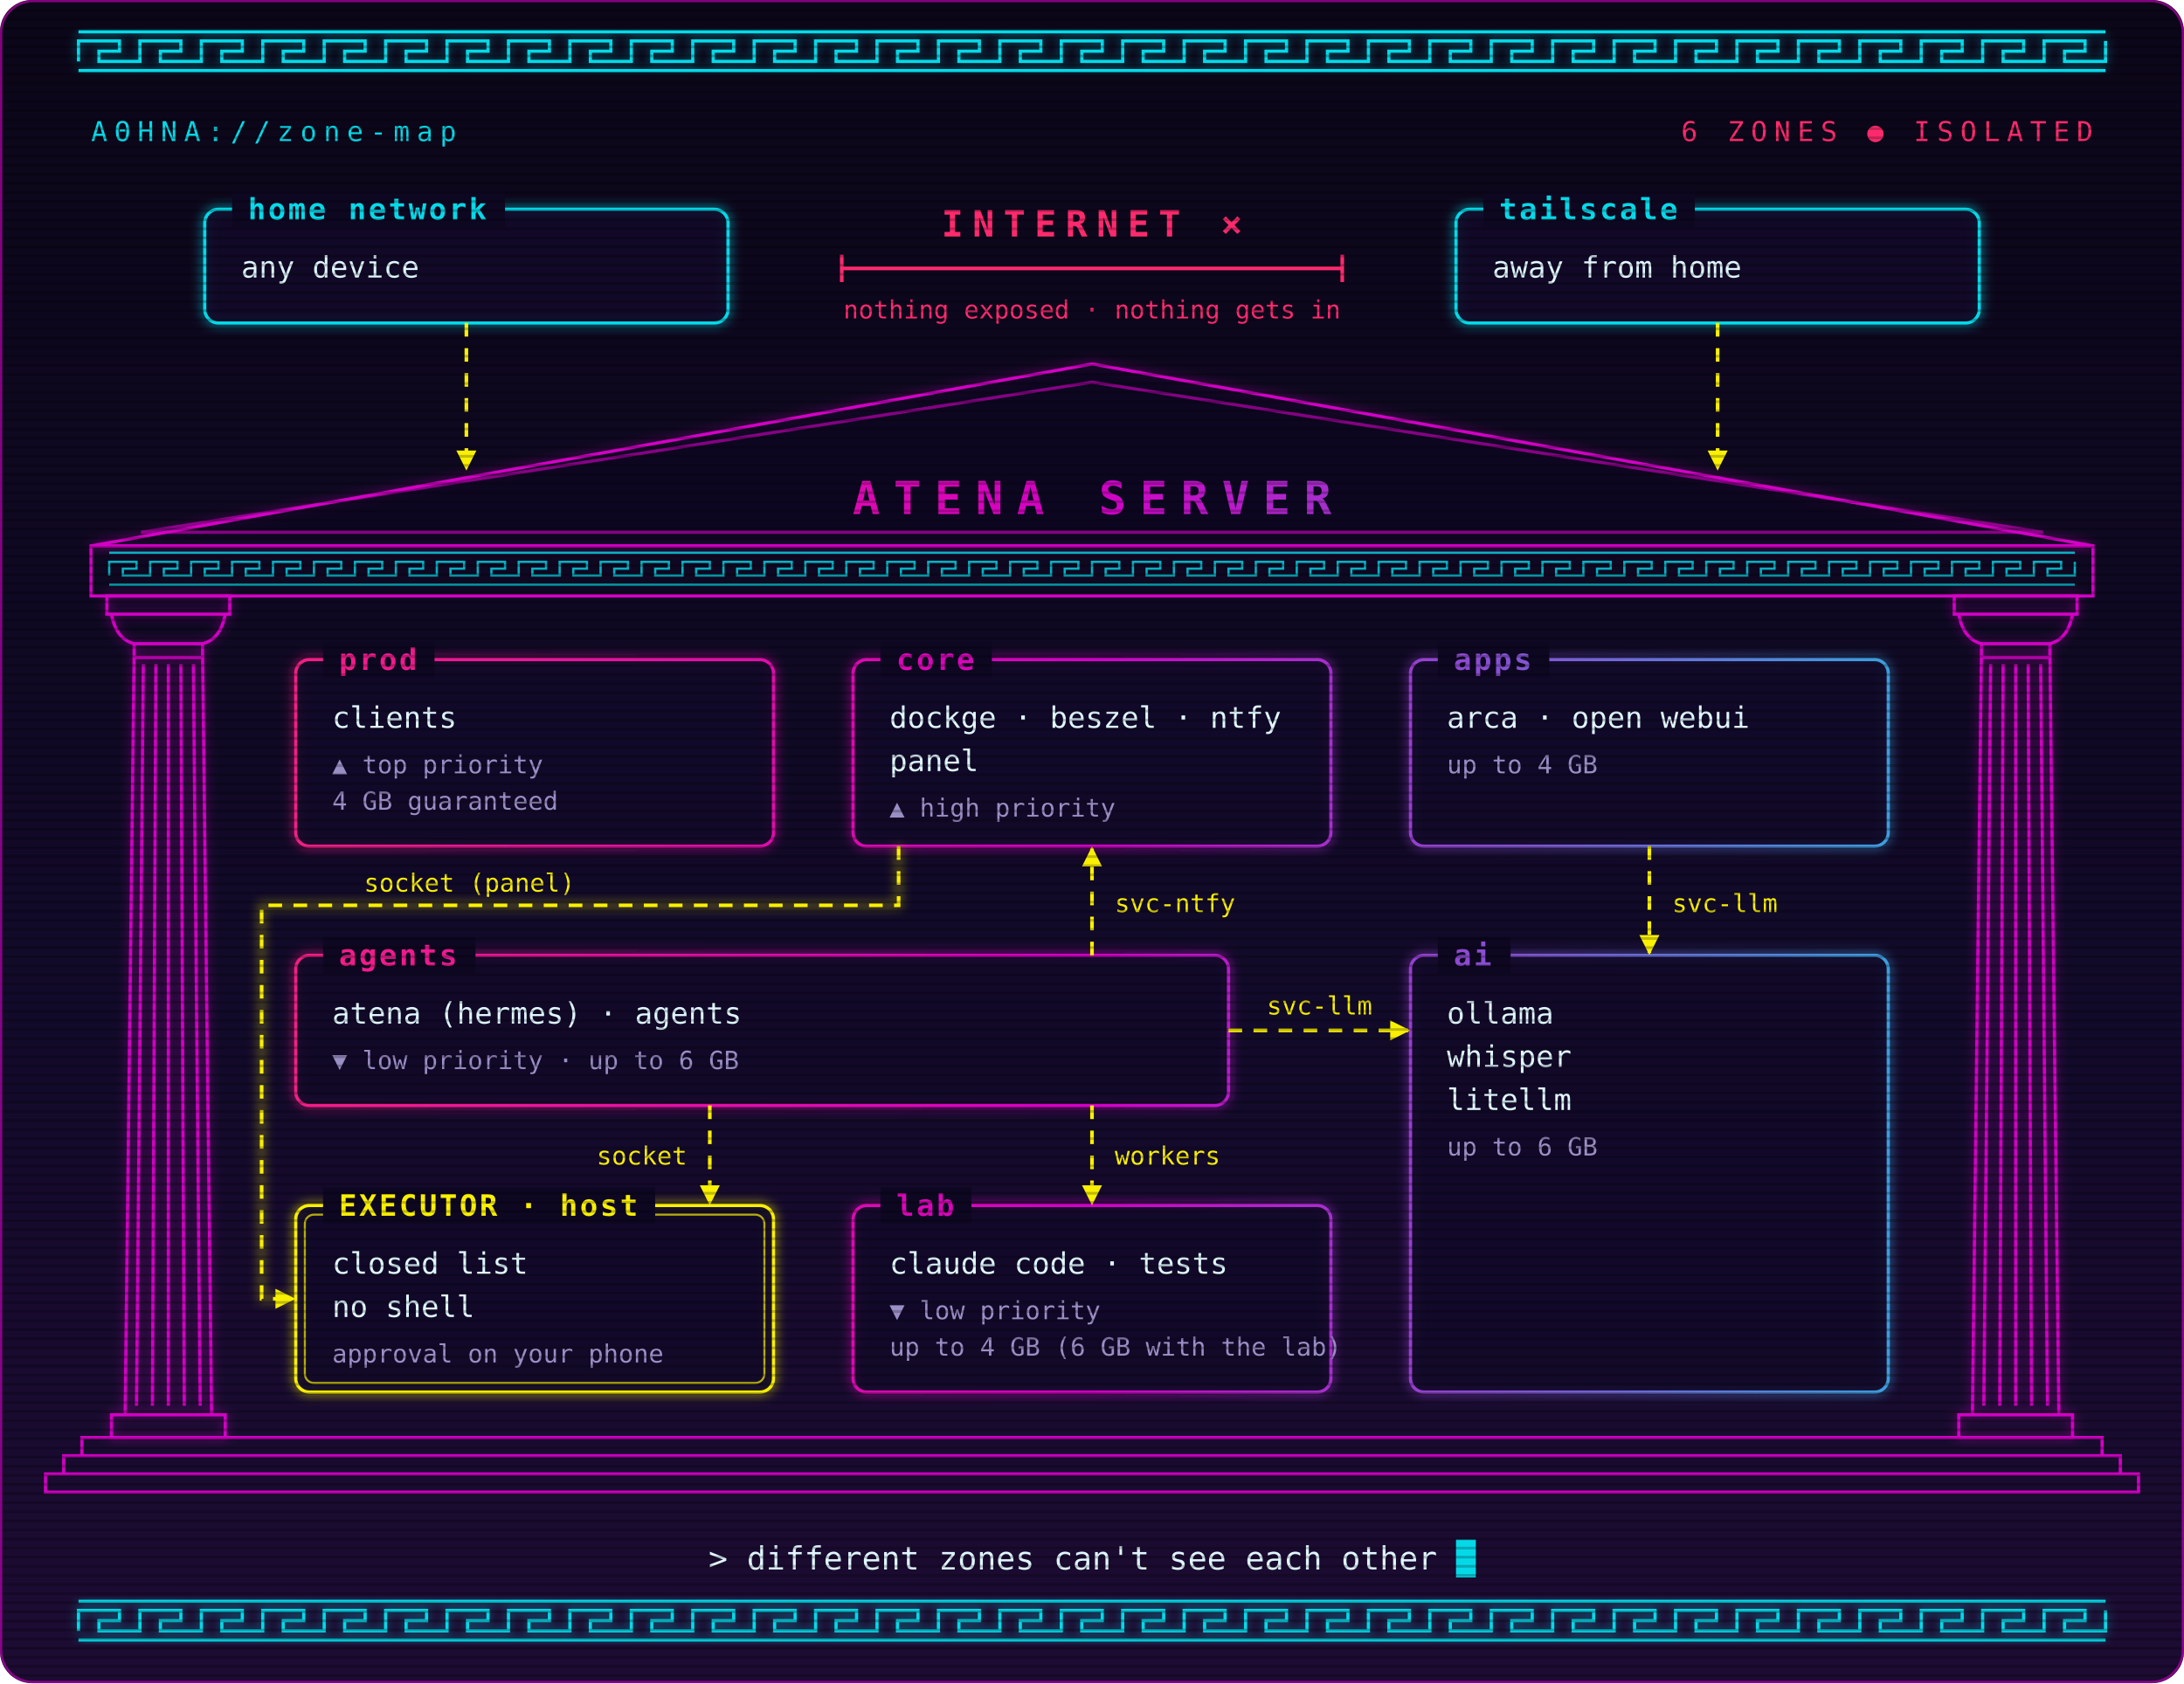
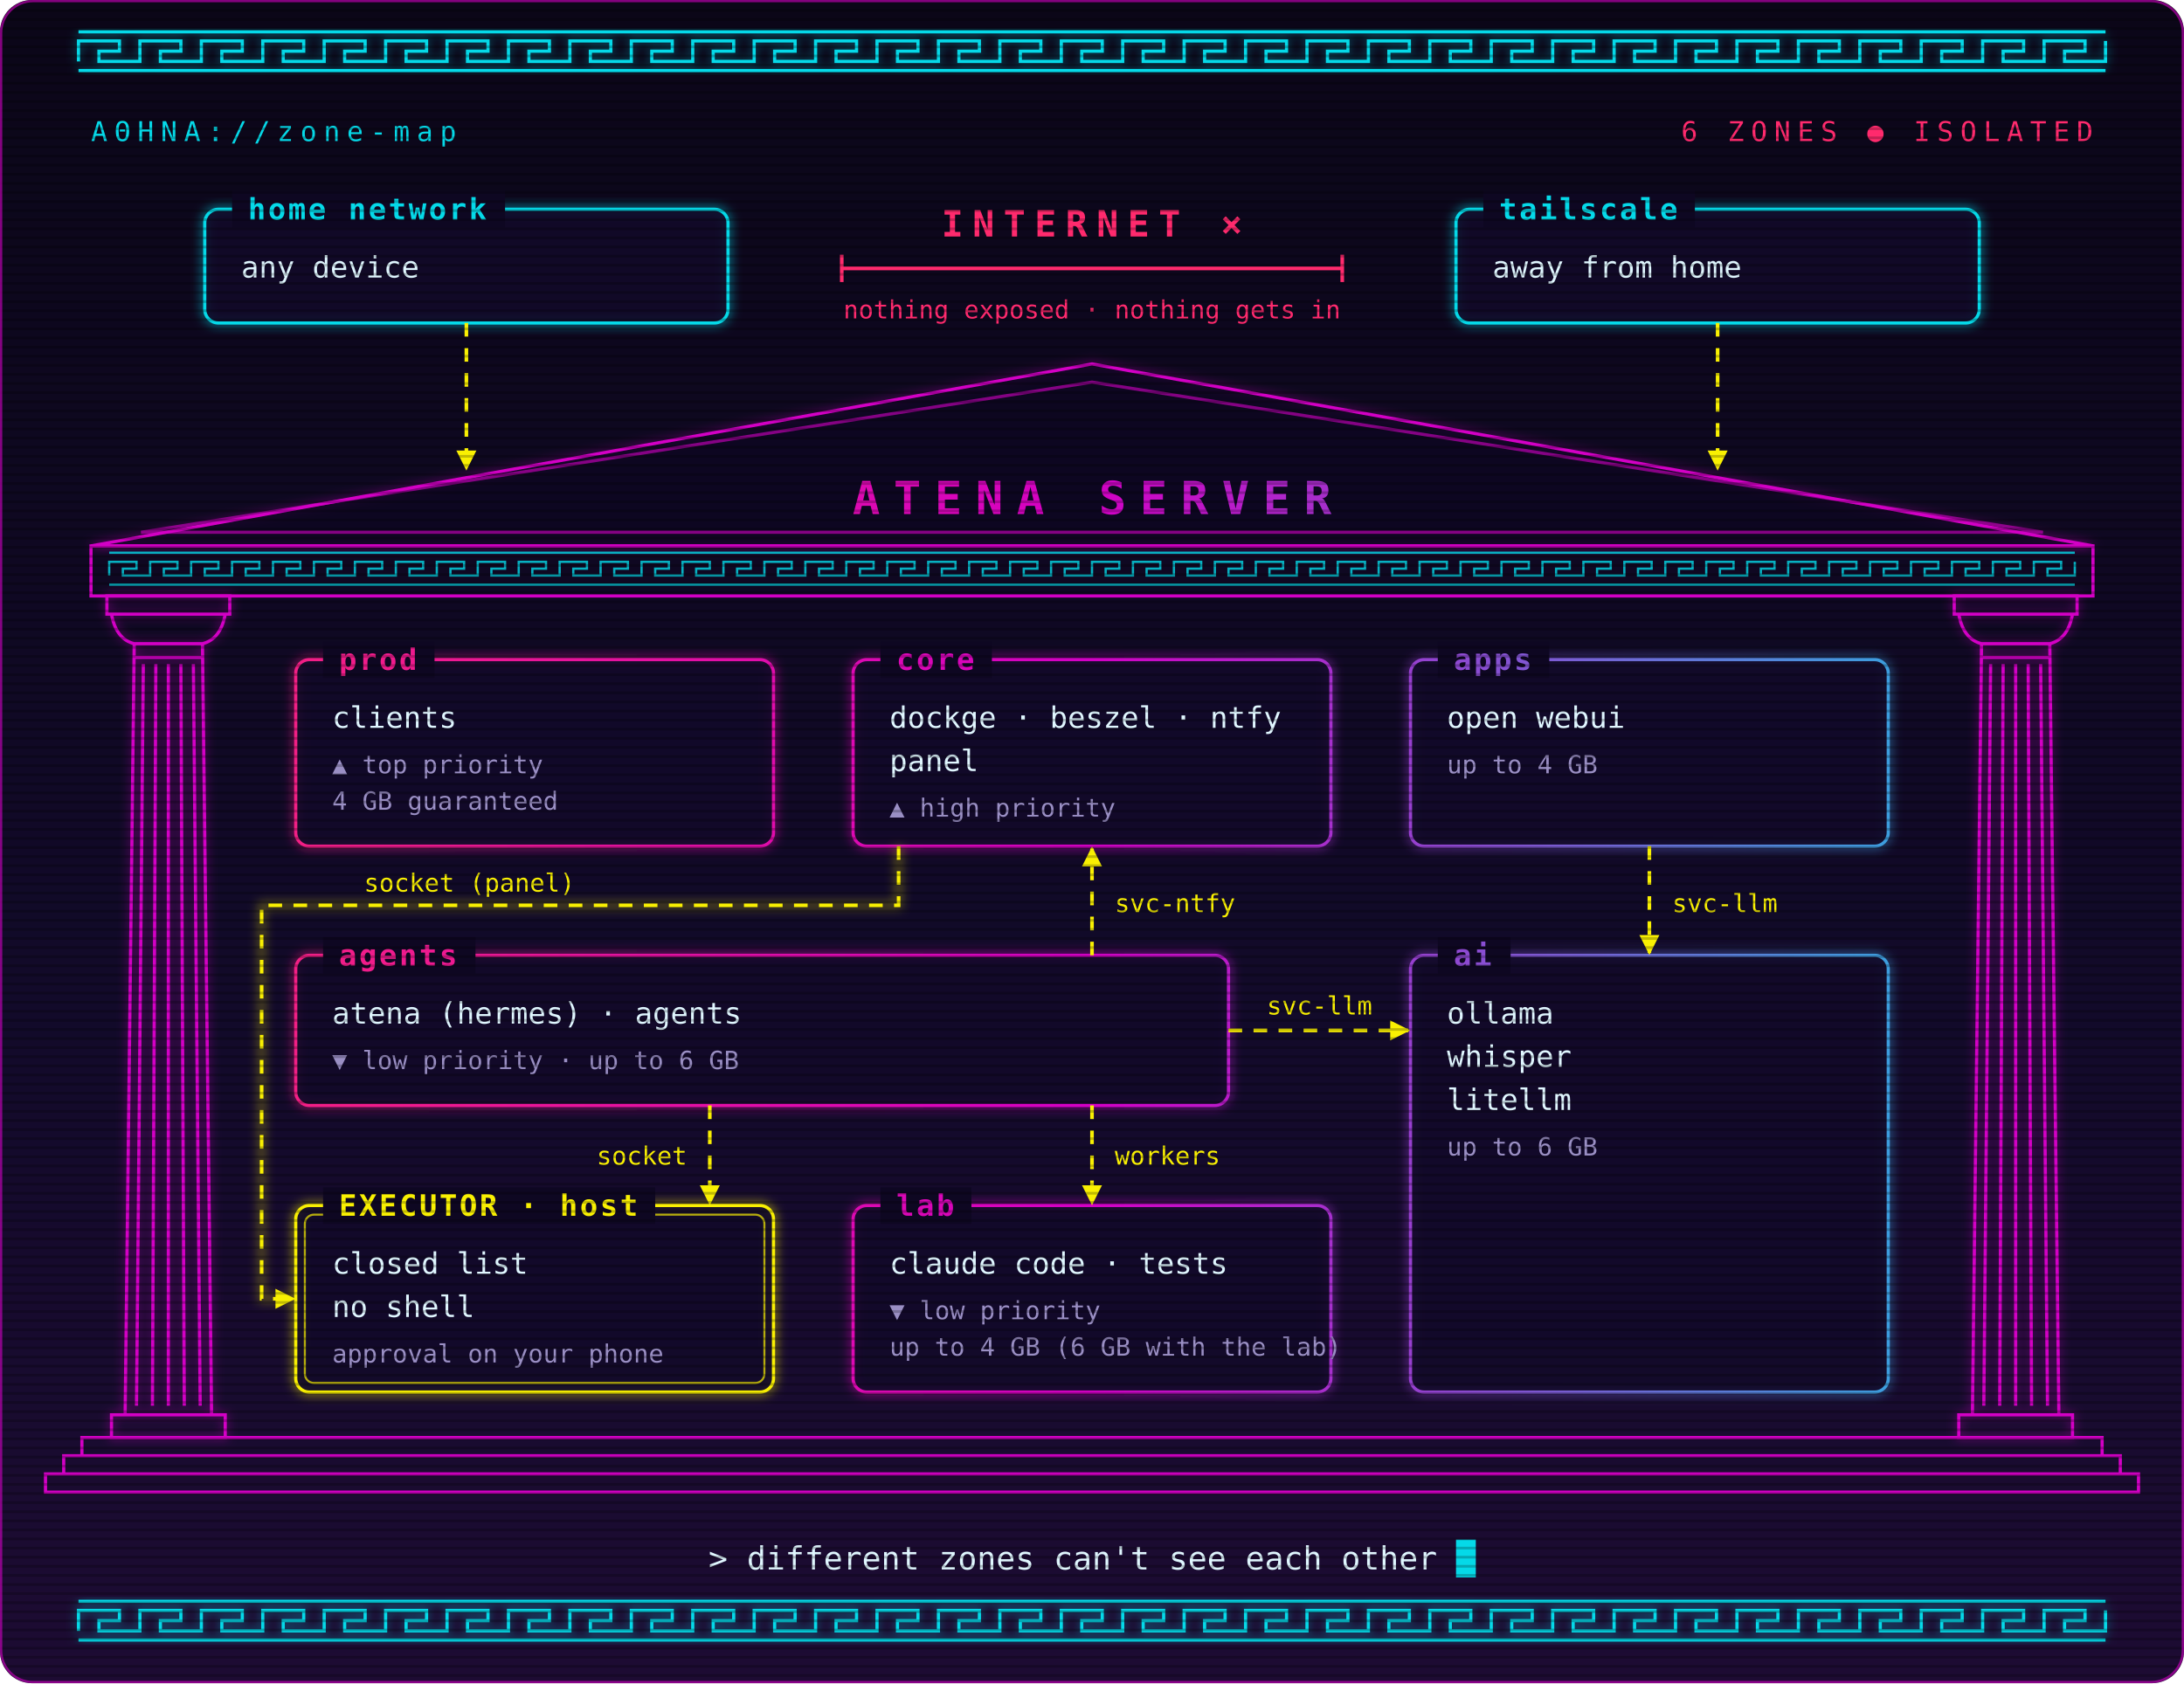
<svg xmlns="http://www.w3.org/2000/svg" viewBox="0 0 960 740" width="960" height="740" role="img" aria-label="Zone map of the Atena server">
  <defs>
    <linearGradient id="neon" gradientUnits="userSpaceOnUse" x1="0" y1="0" x2="960" y2="0">
      <stop offset="0" stop-color="#ff2a6d" />
      <stop offset=".5" stop-color="#d300c5" />
      <stop offset="1" stop-color="#05d9e8" />
    </linearGradient>
    <linearGradient id="fundo" x1="0" y1="0" x2="0" y2="1">
      <stop offset="0" stop-color="#0b0618" />
      <stop offset=".6" stop-color="#120a2a" />
      <stop offset="1" stop-color="#1d0b33" />
    </linearGradient>
    <filter id="brilho" x="-20%" y="-40%" width="140%" height="180%">
      <feGaussianBlur stdDeviation="6" />
    </filter>
    <filter id="brilho-fino" x="-10%" y="-10%" width="120%" height="120%">
      <feGaussianBlur stdDeviation="2.2" />
    </filter>
    <marker id="ponta" viewBox="0 0 10 10" refX="9" refY="5" markerWidth="5.5" markerHeight="5.5" orient="auto">
      <path d="M0 0L10 5L0 10z" fill="#f9f002" />
    </marker>
    <pattern id="varredura" width="4" height="4" patternUnits="userSpaceOnUse">
      <rect width="4" height="1.2" fill="#000" opacity=".22" />
    </pattern>
    <clipPath id="moldura">
      <rect width="960" height="740" rx="14" />
    </clipPath>
  </defs>
  <style>
  text { font-family: ui-monospace, "SFMono-Regular", Menlo, Consolas, "DejaVu Sans Mono", monospace; white-space: pre; }
  .fluxo { stroke-dasharray: 6 5; animation: corre 1.3s linear infinite; }
  .cursor { animation: pisca 1.1s steps(1) infinite; }
  @keyframes corre { to { stroke-dashoffset: -22; } }
  @keyframes pisca { 50% { opacity: 0; } }
  @media (prefers-reduced-motion: reduce) { .fluxo, .cursor { animation: none; } }
  .aba { font-size: 13px; font-weight: 700; letter-spacing: 1px; }
  .item { font-size: 13px; fill: #e0f7ff; }
  .meta { font-size: 11px; fill: #9a8fc4; }
  .rotulo { font-size: 11px; fill: #f9f002; }
</style>
  <g clip-path="url(#moldura)">
    <rect width="960" height="740" fill="url(#fundo)" />
    <g stroke="#05d9e8" fill="none" stroke-width="1.4">
      <path d="M34.5 27.0V18.0 H52.5V22.5H43.5V27.0H61.5V18.0 H79.5V22.5H70.5V27.0H88.5V18.0 H106.5V22.5H97.5V27.0H115.5V18.0 H133.5V22.5H124.5V27.0H142.5V18.0 H160.5V22.5H151.5V27.0H169.5V18.0 H187.5V22.5H178.5V27.0H196.5V18.0 H214.5V22.5H205.5V27.0H223.5V18.0 H241.5V22.5H232.5V27.0H250.5V18.0 H268.5V22.5H259.5V27.0H277.5V18.0 H295.5V22.5H286.5V27.0H304.5V18.0 H322.5V22.5H313.5V27.0H331.5V18.0 H349.5V22.5H340.5V27.0H358.5V18.0 H376.5V22.5H367.5V27.0H385.5V18.0 H403.5V22.5H394.5V27.0H412.5V18.0 H430.5V22.5H421.5V27.0H439.5V18.0 H457.5V22.5H448.5V27.0H466.5V18.0 H484.5V22.5H475.5V27.0H493.5V18.0 H511.5V22.5H502.5V27.0H520.5V18.0 H538.5V22.5H529.5V27.0H547.5V18.0 H565.5V22.5H556.5V27.0H574.5V18.0 H592.5V22.5H583.5V27.0H601.5V18.0 H619.5V22.5H610.5V27.0H628.5V18.0 H646.5V22.5H637.5V27.0H655.5V18.0 H673.5V22.5H664.5V27.0H682.5V18.0 H700.5V22.5H691.5V27.0H709.5V18.0 H727.5V22.5H718.5V27.0H736.5V18.0 H754.5V22.5H745.5V27.0H763.5V18.0 H781.5V22.5H772.5V27.0H790.5V18.0 H808.5V22.5H799.5V27.0H817.5V18.0 H835.5V22.5H826.5V27.0H844.5V18.0 H862.5V22.5H853.5V27.0H871.5V18.0 H889.5V22.5H880.5V27.0H898.5V18.0 H916.5V22.5H907.5V27.0H925.5V18.0M34.5 14.0H925.5M34.5 31.0H925.5" opacity=".55" filter="url(#brilho-fino)" />
      <path d="M34.5 717.0V708.0 H52.5V712.5H43.5V717.0H61.5V708.0 H79.5V712.5H70.5V717.0H88.5V708.0 H106.5V712.5H97.5V717.0H115.5V708.0 H133.5V712.5H124.5V717.0H142.5V708.0 H160.5V712.5H151.5V717.0H169.5V708.0 H187.5V712.5H178.5V717.0H196.5V708.0 H214.5V712.5H205.5V717.0H223.5V708.0 H241.5V712.5H232.5V717.0H250.5V708.0 H268.5V712.5H259.5V717.0H277.5V708.0 H295.5V712.5H286.5V717.0H304.5V708.0 H322.5V712.5H313.5V717.0H331.5V708.0 H349.5V712.5H340.5V717.0H358.5V708.0 H376.5V712.5H367.5V717.0H385.5V708.0 H403.5V712.5H394.5V717.0H412.5V708.0 H430.5V712.5H421.5V717.0H439.5V708.0 H457.5V712.5H448.5V717.0H466.5V708.0 H484.5V712.5H475.5V717.0H493.5V708.0 H511.5V712.5H502.5V717.0H520.5V708.0 H538.5V712.5H529.5V717.0H547.5V708.0 H565.5V712.5H556.5V717.0H574.5V708.0 H592.5V712.5H583.5V717.0H601.5V708.0 H619.5V712.5H610.5V717.0H628.5V708.0 H646.5V712.5H637.5V717.0H655.5V708.0 H673.5V712.5H664.5V717.0H682.5V708.0 H700.5V712.5H691.5V717.0H709.5V708.0 H727.5V712.5H718.5V717.0H736.5V708.0 H754.5V712.5H745.5V717.0H763.5V708.0 H781.5V712.5H772.5V717.0H790.5V708.0 H808.5V712.5H799.5V717.0H817.5V708.0 H835.5V712.5H826.5V717.0H844.5V708.0 H862.5V712.5H853.5V717.0H871.5V708.0 H889.5V712.5H880.5V717.0H898.5V708.0 H916.5V712.5H907.5V717.0H925.5V708.0M34.5 704.0H925.5M34.5 721.0H925.5" opacity=".55" filter="url(#brilho-fino)" />
      <path d="M34.5 27.0V18.0 H52.5V22.5H43.5V27.0H61.5V18.0 H79.5V22.5H70.5V27.0H88.5V18.0 H106.5V22.5H97.5V27.0H115.5V18.0 H133.5V22.5H124.5V27.0H142.5V18.0 H160.5V22.5H151.5V27.0H169.5V18.0 H187.5V22.5H178.5V27.0H196.5V18.0 H214.5V22.5H205.5V27.0H223.5V18.0 H241.5V22.5H232.5V27.0H250.5V18.0 H268.5V22.5H259.5V27.0H277.5V18.0 H295.5V22.5H286.5V27.0H304.5V18.0 H322.5V22.5H313.5V27.0H331.5V18.0 H349.5V22.5H340.5V27.0H358.5V18.0 H376.5V22.5H367.5V27.0H385.5V18.0 H403.5V22.5H394.5V27.0H412.5V18.0 H430.5V22.5H421.5V27.0H439.5V18.0 H457.5V22.5H448.5V27.0H466.5V18.0 H484.5V22.5H475.5V27.0H493.5V18.0 H511.5V22.5H502.5V27.0H520.5V18.0 H538.5V22.5H529.5V27.0H547.5V18.0 H565.5V22.5H556.5V27.0H574.5V18.0 H592.5V22.5H583.5V27.0H601.5V18.0 H619.5V22.5H610.5V27.0H628.5V18.0 H646.5V22.5H637.5V27.0H655.5V18.0 H673.5V22.5H664.5V27.0H682.5V18.0 H700.5V22.5H691.5V27.0H709.5V18.0 H727.5V22.5H718.5V27.0H736.5V18.0 H754.5V22.5H745.5V27.0H763.5V18.0 H781.5V22.5H772.5V27.0H790.5V18.0 H808.5V22.5H799.5V27.0H817.5V18.0 H835.5V22.5H826.5V27.0H844.5V18.0 H862.5V22.5H853.5V27.0H871.5V18.0 H889.5V22.5H880.5V27.0H898.5V18.0 H916.5V22.5H907.5V27.0H925.5V18.0M34.5 14.0H925.5M34.5 31.0H925.5" />
      <path d="M34.5 717.0V708.0 H52.5V712.5H43.5V717.0H61.5V708.0 H79.5V712.5H70.5V717.0H88.5V708.0 H106.5V712.5H97.5V717.0H115.5V708.0 H133.5V712.5H124.5V717.0H142.5V708.0 H160.5V712.5H151.5V717.0H169.5V708.0 H187.5V712.5H178.5V717.0H196.5V708.0 H214.5V712.5H205.5V717.0H223.5V708.0 H241.5V712.5H232.5V717.0H250.5V708.0 H268.5V712.5H259.5V717.0H277.5V708.0 H295.5V712.5H286.5V717.0H304.5V708.0 H322.5V712.5H313.5V717.0H331.5V708.0 H349.5V712.5H340.5V717.0H358.5V708.0 H376.5V712.5H367.5V717.0H385.5V708.0 H403.5V712.5H394.5V717.0H412.5V708.0 H430.5V712.5H421.5V717.0H439.5V708.0 H457.5V712.5H448.5V717.0H466.5V708.0 H484.5V712.5H475.5V717.0H493.5V708.0 H511.5V712.5H502.5V717.0H520.5V708.0 H538.5V712.5H529.5V717.0H547.5V708.0 H565.5V712.5H556.5V717.0H574.5V708.0 H592.5V712.5H583.5V717.0H601.5V708.0 H619.5V712.5H610.5V717.0H628.5V708.0 H646.5V712.5H637.5V717.0H655.5V708.0 H673.5V712.5H664.5V717.0H682.5V708.0 H700.5V712.5H691.5V717.0H709.5V708.0 H727.5V712.5H718.5V717.0H736.5V708.0 H754.5V712.5H745.5V717.0H763.5V708.0 H781.5V712.5H772.5V717.0H790.5V708.0 H808.5V712.5H799.5V717.0H817.5V708.0 H835.5V712.5H826.5V717.0H844.5V708.0 H862.5V712.5H853.5V717.0H871.5V708.0 H889.5V712.5H880.5V717.0H898.5V708.0 H916.5V712.5H907.5V717.0H925.5V708.0M34.5 704.0H925.5M34.5 721.0H925.5" />
    </g>
    <text x="40" y="62" font-size="12" fill="#05d9e8" letter-spacing="3">ΑΘΗΝΑ://zone-map</text>
    <text x="920" y="62" font-size="12" fill="#ff2a6d" text-anchor="end" letter-spacing="3">6 ZONES ● ISOLATED</text>
    <text x="480.0" y="104" font-size="16" font-weight="700" fill="#ff2a6d" text-anchor="middle" letter-spacing="4">INTERNET ×</text>
    <path d="M370 118H590" stroke="#ff2a6d" stroke-width="5" opacity=".5" filter="url(#brilho-fino)" />
    <path d="M370 118H590M370 112V124M590 112V124" stroke="#ff2a6d" stroke-width="1.6" />
    <text class="meta" x="480.0" y="140" text-anchor="middle" fill="#ff2a6d" style="fill:#ff2a6d">nothing exposed · nothing gets in</text>
    <g>
      <rect x="90" y="92" width="230" height="50" rx="6" fill="none" stroke="#05d9e8" stroke-width="3" opacity=".55" filter="url(#brilho-fino)" />
      <rect x="90" y="92" width="230" height="50" rx="6" fill="#120a2a" fill-opacity=".85" stroke="#05d9e8" stroke-width="1.4" />
      <rect x="102" y="84" width="120" height="16" fill="#0e0722" />
      <text class="aba" x="109" y="96.5" fill="#05d9e8">home network</text>
      <text class="item" x="106" y="122">any device</text>
    </g>
    <g>
      <rect x="640" y="92" width="230" height="50" rx="6" fill="none" stroke="#05d9e8" stroke-width="3" opacity=".55" filter="url(#brilho-fino)" />
      <rect x="640" y="92" width="230" height="50" rx="6" fill="#120a2a" fill-opacity=".85" stroke="#05d9e8" stroke-width="1.4" />
      <rect x="652" y="84" width="93" height="16" fill="#0e0722" />
      <text class="aba" x="659" y="96.5" fill="#05d9e8">tailscale</text>
      <text class="item" x="656" y="122">away from home</text>
    </g>
    <path d="M205 142V206" stroke="#f9f002" stroke-width="3" fill="none" opacity=".35" filter="url(#brilho-fino)" />
    <path class="fluxo" d="M205 142V206" stroke="#f9f002" stroke-width="1.6" fill="none" marker-end="url(#ponta)" />
    <path d="M755 142V206" stroke="#f9f002" stroke-width="3" fill="none" opacity=".35" filter="url(#brilho-fino)" />
    <path class="fluxo" d="M755 142V206" stroke="#f9f002" stroke-width="1.6" fill="none" marker-end="url(#ponta)" />
    <g stroke="#d300c5" fill="none" stroke-width="1.4">
      <g opacity=".6" filter="url(#brilho-fino)">
        <path d="M40 240L480 160L920 240Z" />
        <path d="M47 262h54v8h-54zM49 270Q51 281 59 283H89Q97 281 99 270M59 289H89M49 622h50v10h-50zM59 283L55 622M89 283L93 622M63.0 292L60.0 618M68.5 292L67.0 618M74.0 292L74.0 618M79.5 292L81.0 618M85.0 292L88.0 618" />
        <path d="M859 262h54v8h-54zM861 270Q863 281 871 283H901Q909 281 911 270M871 289H901M861 622h50v10h-50zM871 283L867 622M901 283L905 622M875.0 292L872.0 618M880.5 292L879.0 618M886.0 292L886.0 618M891.5 292L893.0 618M897.0 292L900.0 618" />
      </g>
      <path d="M40 240L480 160L920 240Z" fill="#0e0722" fill-opacity=".7" />
      <path d="M62 234L480 168L898 234Z" opacity=".6" />
      <path d="M40 240H920V262H40Z" />
      <path d="M47 262h54v8h-54zM49 270Q51 281 59 283H89Q97 281 99 270M59 289H89M49 622h50v10h-50zM59 283L55 622M89 283L93 622M63.0 292L60.0 618M68.5 292L67.0 618M74.0 292L74.0 618M79.5 292L81.0 618M85.0 292L88.0 618" />
      <path d="M859 262h54v8h-54zM861 270Q863 281 871 283H901Q909 281 911 270M871 289H901M861 622h50v10h-50zM871 283L867 622M901 283L905 622M875.0 292L872.0 618M880.5 292L879.0 618M886.0 292L886.0 618M891.5 292L893.0 618M897.0 292L900.0 618" />
      <path d="M36 632H924V640H36ZM28 640H932V648H28ZM20 648H940V656H20Z" />
    </g>
    <path d="M48.0 253.0V247.0 H60.0V250.0H54.0V253.0H66.0V247.0 H78.0V250.0H72.0V253.0H84.0V247.0 H96.0V250.0H90.0V253.0H102.0V247.0 H114.0V250.0H108.0V253.0H120.0V247.0 H132.0V250.0H126.0V253.0H138.0V247.0 H150.0V250.0H144.0V253.0H156.0V247.0 H168.0V250.0H162.0V253.0H174.0V247.0 H186.0V250.0H180.0V253.0H192.0V247.0 H204.0V250.0H198.0V253.0H210.0V247.0 H222.0V250.0H216.0V253.0H228.0V247.0 H240.0V250.0H234.0V253.0H246.0V247.0 H258.0V250.0H252.0V253.0H264.0V247.0 H276.0V250.0H270.0V253.0H282.0V247.0 H294.0V250.0H288.0V253.0H300.0V247.0 H312.0V250.0H306.0V253.0H318.0V247.0 H330.0V250.0H324.0V253.0H336.0V247.0 H348.0V250.0H342.0V253.0H354.0V247.0 H366.0V250.0H360.0V253.0H372.0V247.0 H384.0V250.0H378.0V253.0H390.0V247.0 H402.0V250.0H396.0V253.0H408.0V247.0 H420.0V250.0H414.0V253.0H426.0V247.0 H438.0V250.0H432.0V253.0H444.0V247.0 H456.0V250.0H450.0V253.0H462.0V247.0 H474.0V250.0H468.0V253.0H480.0V247.0 H492.0V250.0H486.0V253.0H498.0V247.0 H510.0V250.0H504.0V253.0H516.0V247.0 H528.0V250.0H522.0V253.0H534.0V247.0 H546.0V250.0H540.0V253.0H552.0V247.0 H564.0V250.0H558.0V253.0H570.0V247.0 H582.0V250.0H576.0V253.0H588.0V247.0 H600.0V250.0H594.0V253.0H606.0V247.0 H618.0V250.0H612.0V253.0H624.0V247.0 H636.0V250.0H630.0V253.0H642.0V247.0 H654.0V250.0H648.0V253.0H660.0V247.0 H672.0V250.0H666.0V253.0H678.0V247.0 H690.0V250.0H684.0V253.0H696.0V247.0 H708.0V250.0H702.0V253.0H714.0V247.0 H726.0V250.0H720.0V253.0H732.0V247.0 H744.0V250.0H738.0V253.0H750.0V247.0 H762.0V250.0H756.0V253.0H768.0V247.0 H780.0V250.0H774.0V253.0H786.0V247.0 H798.0V250.0H792.0V253.0H804.0V247.0 H816.0V250.0H810.0V253.0H822.0V247.0 H834.0V250.0H828.0V253.0H840.0V247.0 H852.0V250.0H846.0V253.0H858.0V247.0 H870.0V250.0H864.0V253.0H876.0V247.0 H888.0V250.0H882.0V253.0H894.0V247.0 H906.0V250.0H900.0V253.0H912.0V247.0M48.0 243.0H912.0M48.0 257.0H912.0" stroke="#05d9e8" stroke-width="1" fill="none" opacity=".8" />
    <text x="480.0" y="226" font-size="20" font-weight="700" fill="url(#neon)" text-anchor="middle" letter-spacing="6">ATENA SERVER</text>
    <g>
      <rect x="130" y="290" width="210" height="82" rx="6" fill="none" stroke="url(#neon)" stroke-width="3" opacity=".55" filter="url(#brilho-fino)" />
      <rect x="130" y="290" width="210" height="82" rx="6" fill="#120a2a" fill-opacity=".85" stroke="url(#neon)" stroke-width="1.4" />
      <rect x="142" y="282" width="49" height="16" fill="#0e0722" />
      <text class="aba" x="149" y="294.5" fill="url(#neon)">prod</text>
      <text class="item" x="146" y="320">clients</text>
      <text class="meta" x="146" y="340">▲ top priority</text>
      <text class="meta" x="146" y="356">4 GB guaranteed</text>
    </g>
    <g>
      <rect x="375" y="290" width="210" height="82" rx="6" fill="none" stroke="url(#neon)" stroke-width="3" opacity=".55" filter="url(#brilho-fino)" />
      <rect x="375" y="290" width="210" height="82" rx="6" fill="#120a2a" fill-opacity=".85" stroke="url(#neon)" stroke-width="1.4" />
      <rect x="387" y="282" width="49" height="16" fill="#0e0722" />
      <text class="aba" x="394" y="294.5" fill="url(#neon)">core</text>
      <text class="item" x="391" y="320">dockge · beszel · ntfy</text>
      <text class="item" x="391" y="339">panel</text>
      <text class="meta" x="391" y="359">▲ high priority</text>
    </g>
    <g>
      <rect x="620" y="290" width="210" height="82" rx="6" fill="none" stroke="url(#neon)" stroke-width="3" opacity=".55" filter="url(#brilho-fino)" />
      <rect x="620" y="290" width="210" height="82" rx="6" fill="#120a2a" fill-opacity=".85" stroke="url(#neon)" stroke-width="1.4" />
      <rect x="632" y="282" width="49" height="16" fill="#0e0722" />
      <text class="aba" x="639" y="294.5" fill="url(#neon)">apps</text>
-       <text class="item" x="636" y="320">arca · open webui</text>
+       <text class="item" x="636" y="320">open webui</text>
      <text class="meta" x="636" y="340">up to 4 GB</text>
    </g>
    <g>
      <rect x="130" y="420" width="410" height="66" rx="6" fill="none" stroke="url(#neon)" stroke-width="3" opacity=".55" filter="url(#brilho-fino)" />
      <rect x="130" y="420" width="410" height="66" rx="6" fill="#120a2a" fill-opacity=".85" stroke="url(#neon)" stroke-width="1.4" />
      <rect x="142" y="412" width="67" height="16" fill="#0e0722" />
      <text class="aba" x="149" y="424.5" fill="url(#neon)">agents</text>
      <text class="item" x="146" y="450">atena (hermes) · agents</text>
      <text class="meta" x="146" y="470">▼ low priority · up to 6 GB</text>
    </g>
    <g>
      <rect x="620" y="420" width="210" height="192" rx="6" fill="none" stroke="url(#neon)" stroke-width="3" opacity=".55" filter="url(#brilho-fino)" />
      <rect x="620" y="420" width="210" height="192" rx="6" fill="#120a2a" fill-opacity=".85" stroke="url(#neon)" stroke-width="1.4" />
      <rect x="632" y="412" width="32" height="16" fill="#0e0722" />
      <text class="aba" x="639" y="424.5" fill="url(#neon)">ai</text>
      <text class="item" x="636" y="450">ollama</text>
      <text class="item" x="636" y="469">whisper</text>
      <text class="item" x="636" y="488">litellm</text>
      <text class="meta" x="636" y="508">up to 6 GB</text>
    </g>
    <g>
      <rect x="130" y="530" width="210" height="82" rx="6" fill="none" stroke="#f9f002" stroke-width="3" opacity=".55" filter="url(#brilho-fino)" />
      <rect x="130" y="530" width="210" height="82" rx="6" fill="#120a2a" fill-opacity=".85" stroke="#f9f002" stroke-width="1.4" />
      <rect x="134" y="534" width="202" height="74" rx="4" fill="none" stroke="#f9f002" stroke-width=".9" opacity=".7" />
      <rect x="142" y="522" width="146" height="16" fill="#0e0722" />
      <text class="aba" x="149" y="534.5" fill="#f9f002">EXECUTOR · host</text>
      <text class="item" x="146" y="560">closed list</text>
      <text class="item" x="146" y="579">no shell</text>
      <text class="meta" x="146" y="599">approval on your phone</text>
    </g>
    <g>
      <rect x="375" y="530" width="210" height="82" rx="6" fill="none" stroke="url(#neon)" stroke-width="3" opacity=".55" filter="url(#brilho-fino)" />
      <rect x="375" y="530" width="210" height="82" rx="6" fill="#120a2a" fill-opacity=".85" stroke="url(#neon)" stroke-width="1.4" />
      <rect x="387" y="522" width="40" height="16" fill="#0e0722" />
      <text class="aba" x="394" y="534.5" fill="url(#neon)">lab</text>
      <text class="item" x="391" y="560">claude code · tests</text>
      <text class="meta" x="391" y="580">▼ low priority</text>
      <text class="meta" x="391" y="596">up to 4 GB (6 GB with the lab)</text>
    </g>
    <path d="M395 372V398H115V571H129" stroke="#f9f002" stroke-width="3" fill="none" opacity=".35" filter="url(#brilho-fino)" />
    <path class="fluxo" d="M395 372V398H115V571H129" stroke="#f9f002" stroke-width="1.6" fill="none" marker-end="url(#ponta)" />
    <text class="rotulo" x="160" y="392" text-anchor="start">socket (panel)</text>
    <path d="M480 420V373" stroke="#f9f002" stroke-width="3" fill="none" opacity=".35" filter="url(#brilho-fino)" />
    <path class="fluxo" d="M480 420V373" stroke="#f9f002" stroke-width="1.6" fill="none" marker-end="url(#ponta)" />
    <text class="rotulo" x="490" y="401" text-anchor="start">svc-ntfy</text>
    <path d="M725 372V419" stroke="#f9f002" stroke-width="3" fill="none" opacity=".35" filter="url(#brilho-fino)" />
    <path class="fluxo" d="M725 372V419" stroke="#f9f002" stroke-width="1.6" fill="none" marker-end="url(#ponta)" />
    <text class="rotulo" x="735" y="401" text-anchor="start">svc-llm</text>
    <path d="M540 453H619" stroke="#f9f002" stroke-width="3" fill="none" opacity=".35" filter="url(#brilho-fino)" />
    <path class="fluxo" d="M540 453H619" stroke="#f9f002" stroke-width="1.6" fill="none" marker-end="url(#ponta)" />
    <text class="rotulo" x="580" y="446" text-anchor="middle">svc-llm</text>
    <path d="M312 486V529" stroke="#f9f002" stroke-width="3" fill="none" opacity=".35" filter="url(#brilho-fino)" />
    <path class="fluxo" d="M312 486V529" stroke="#f9f002" stroke-width="1.6" fill="none" marker-end="url(#ponta)" />
    <text class="rotulo" x="302" y="512" text-anchor="end">socket</text>
    <path d="M480 486V529" stroke="#f9f002" stroke-width="3" fill="none" opacity=".35" filter="url(#brilho-fino)" />
    <path class="fluxo" d="M480 486V529" stroke="#f9f002" stroke-width="1.6" fill="none" marker-end="url(#ponta)" />
    <text class="rotulo" x="490" y="512" text-anchor="start">workers</text>
    <text x="480.0" y="690" font-size="14" fill="#e0f7ff" text-anchor="middle">&gt; different zones can't see each other <tspan class="cursor" fill="#05d9e8">█</tspan>
    </text>
    <rect width="960" height="740" fill="url(#varredura)" />
  </g>
  <rect x=".5" y=".5" width="959" height="739" rx="14" fill="none" stroke="#d300c5" stroke-opacity=".6" />
</svg>
